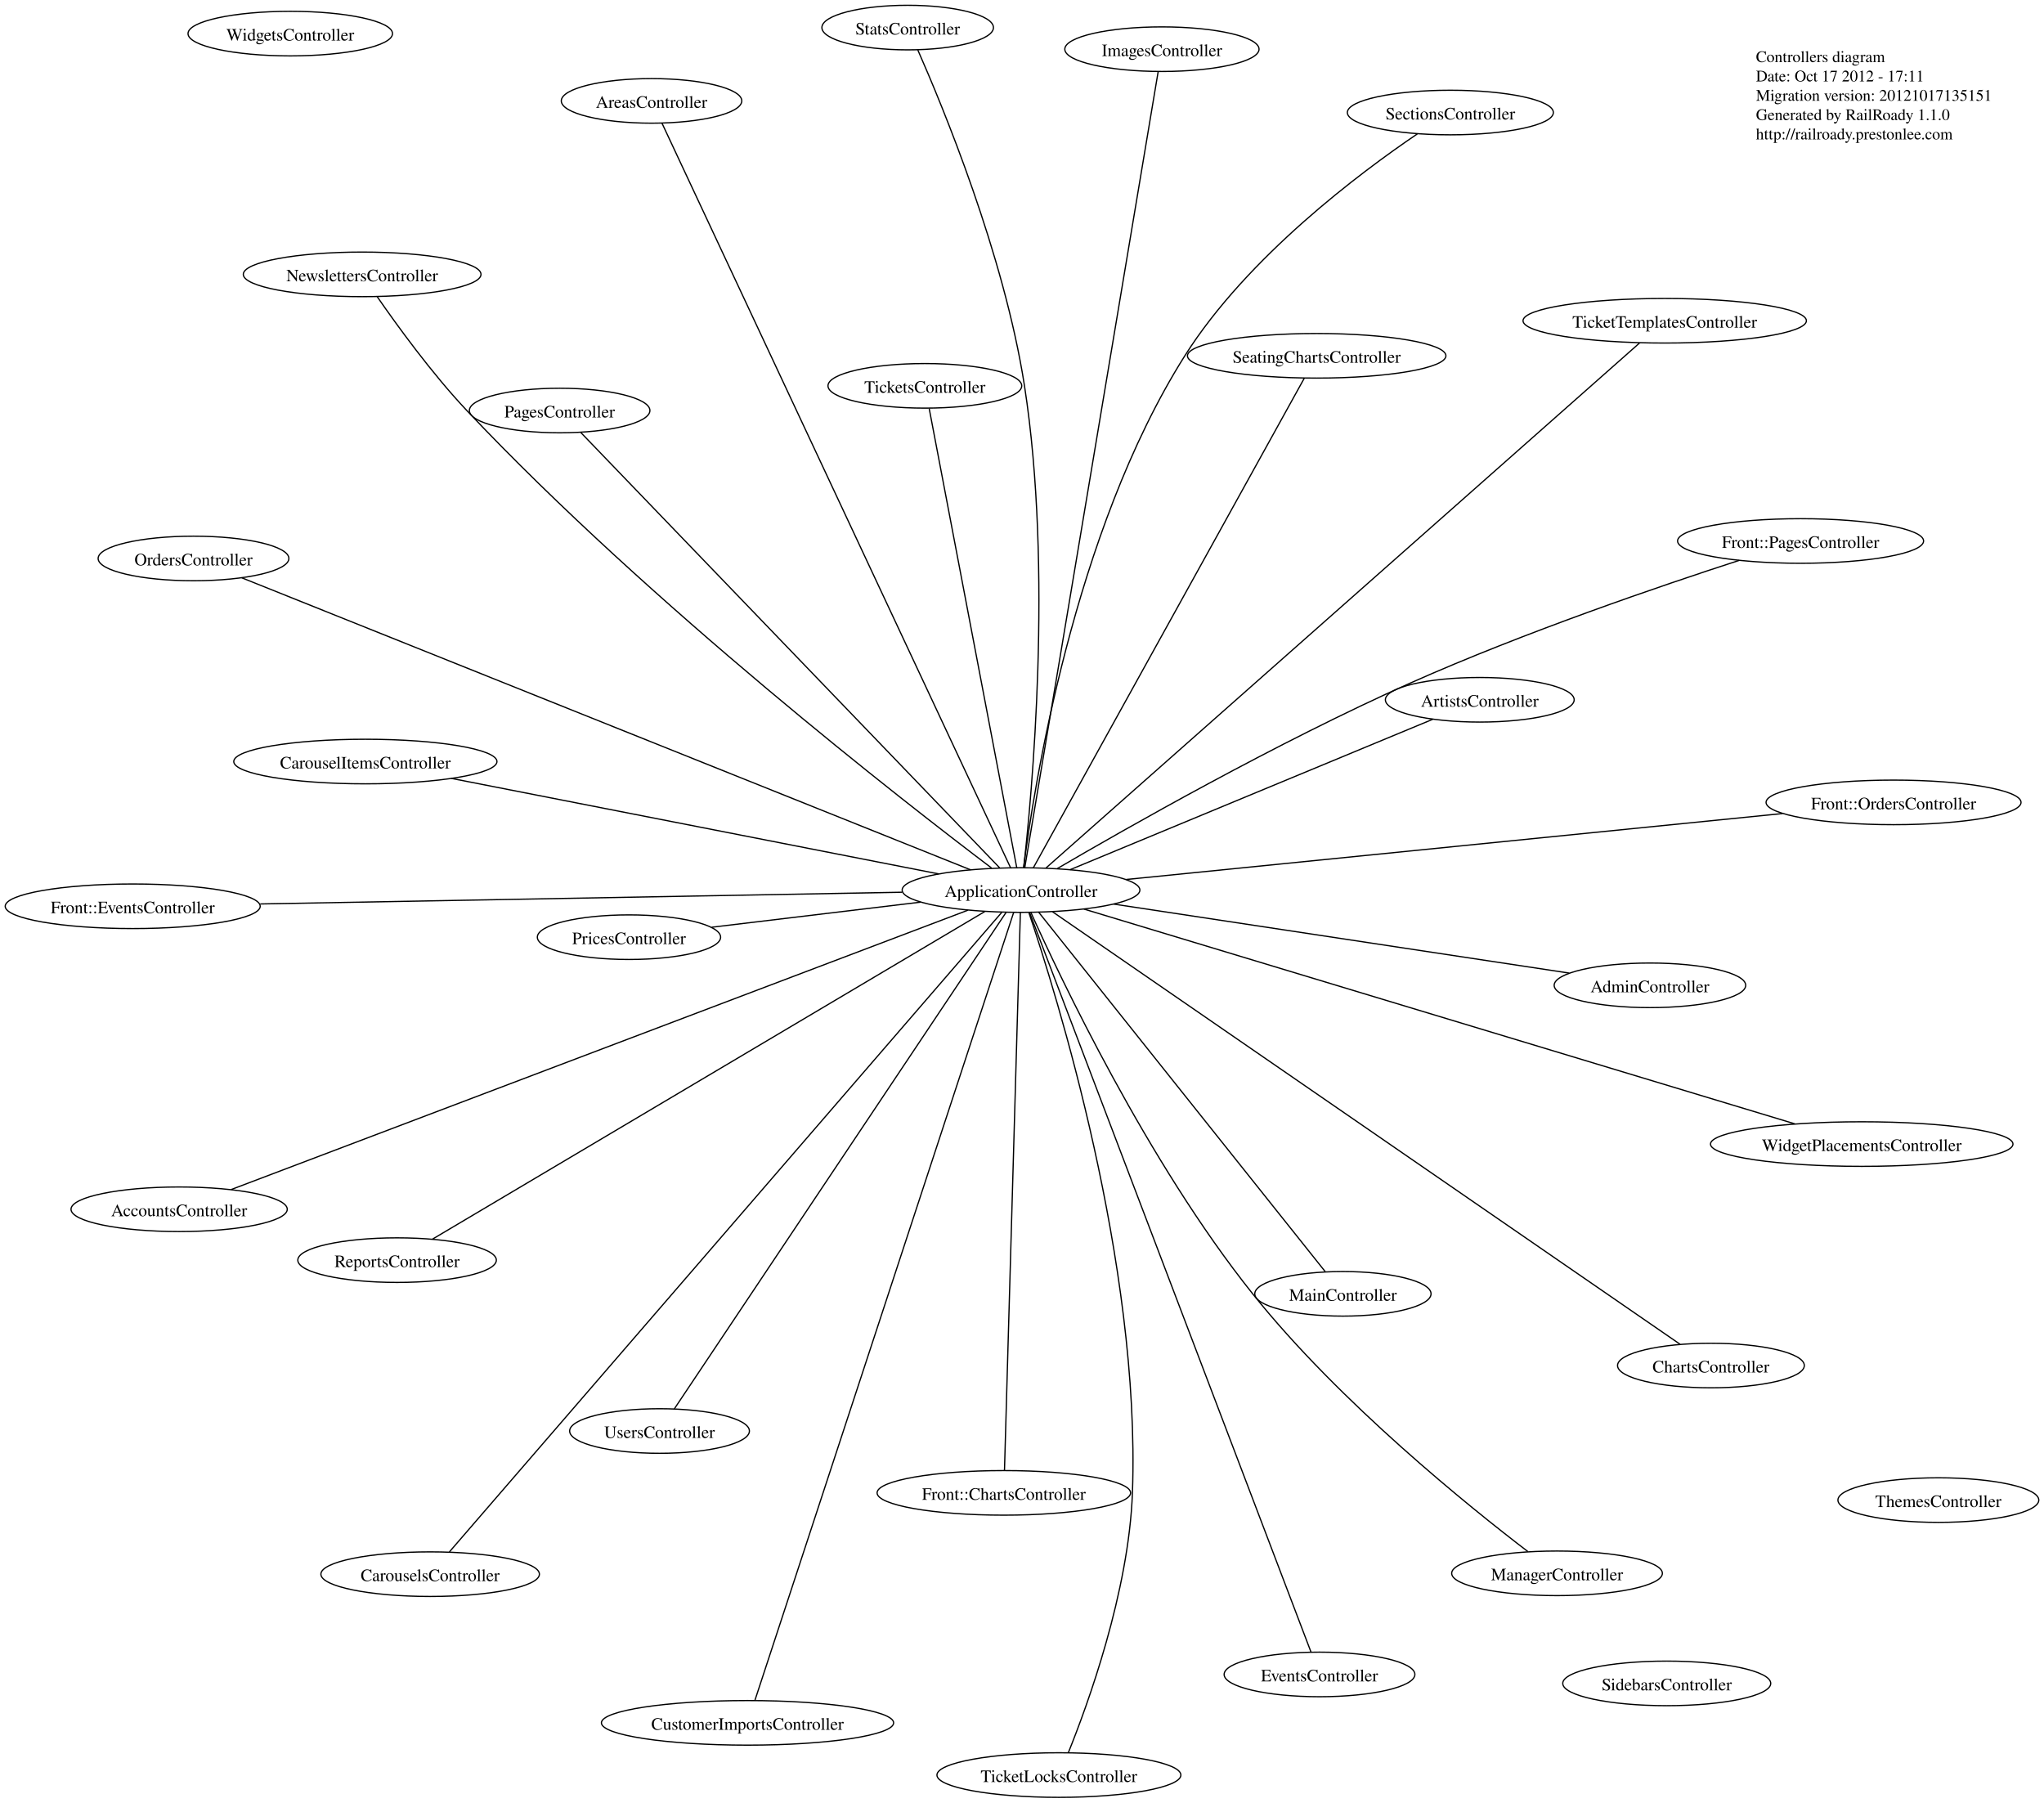
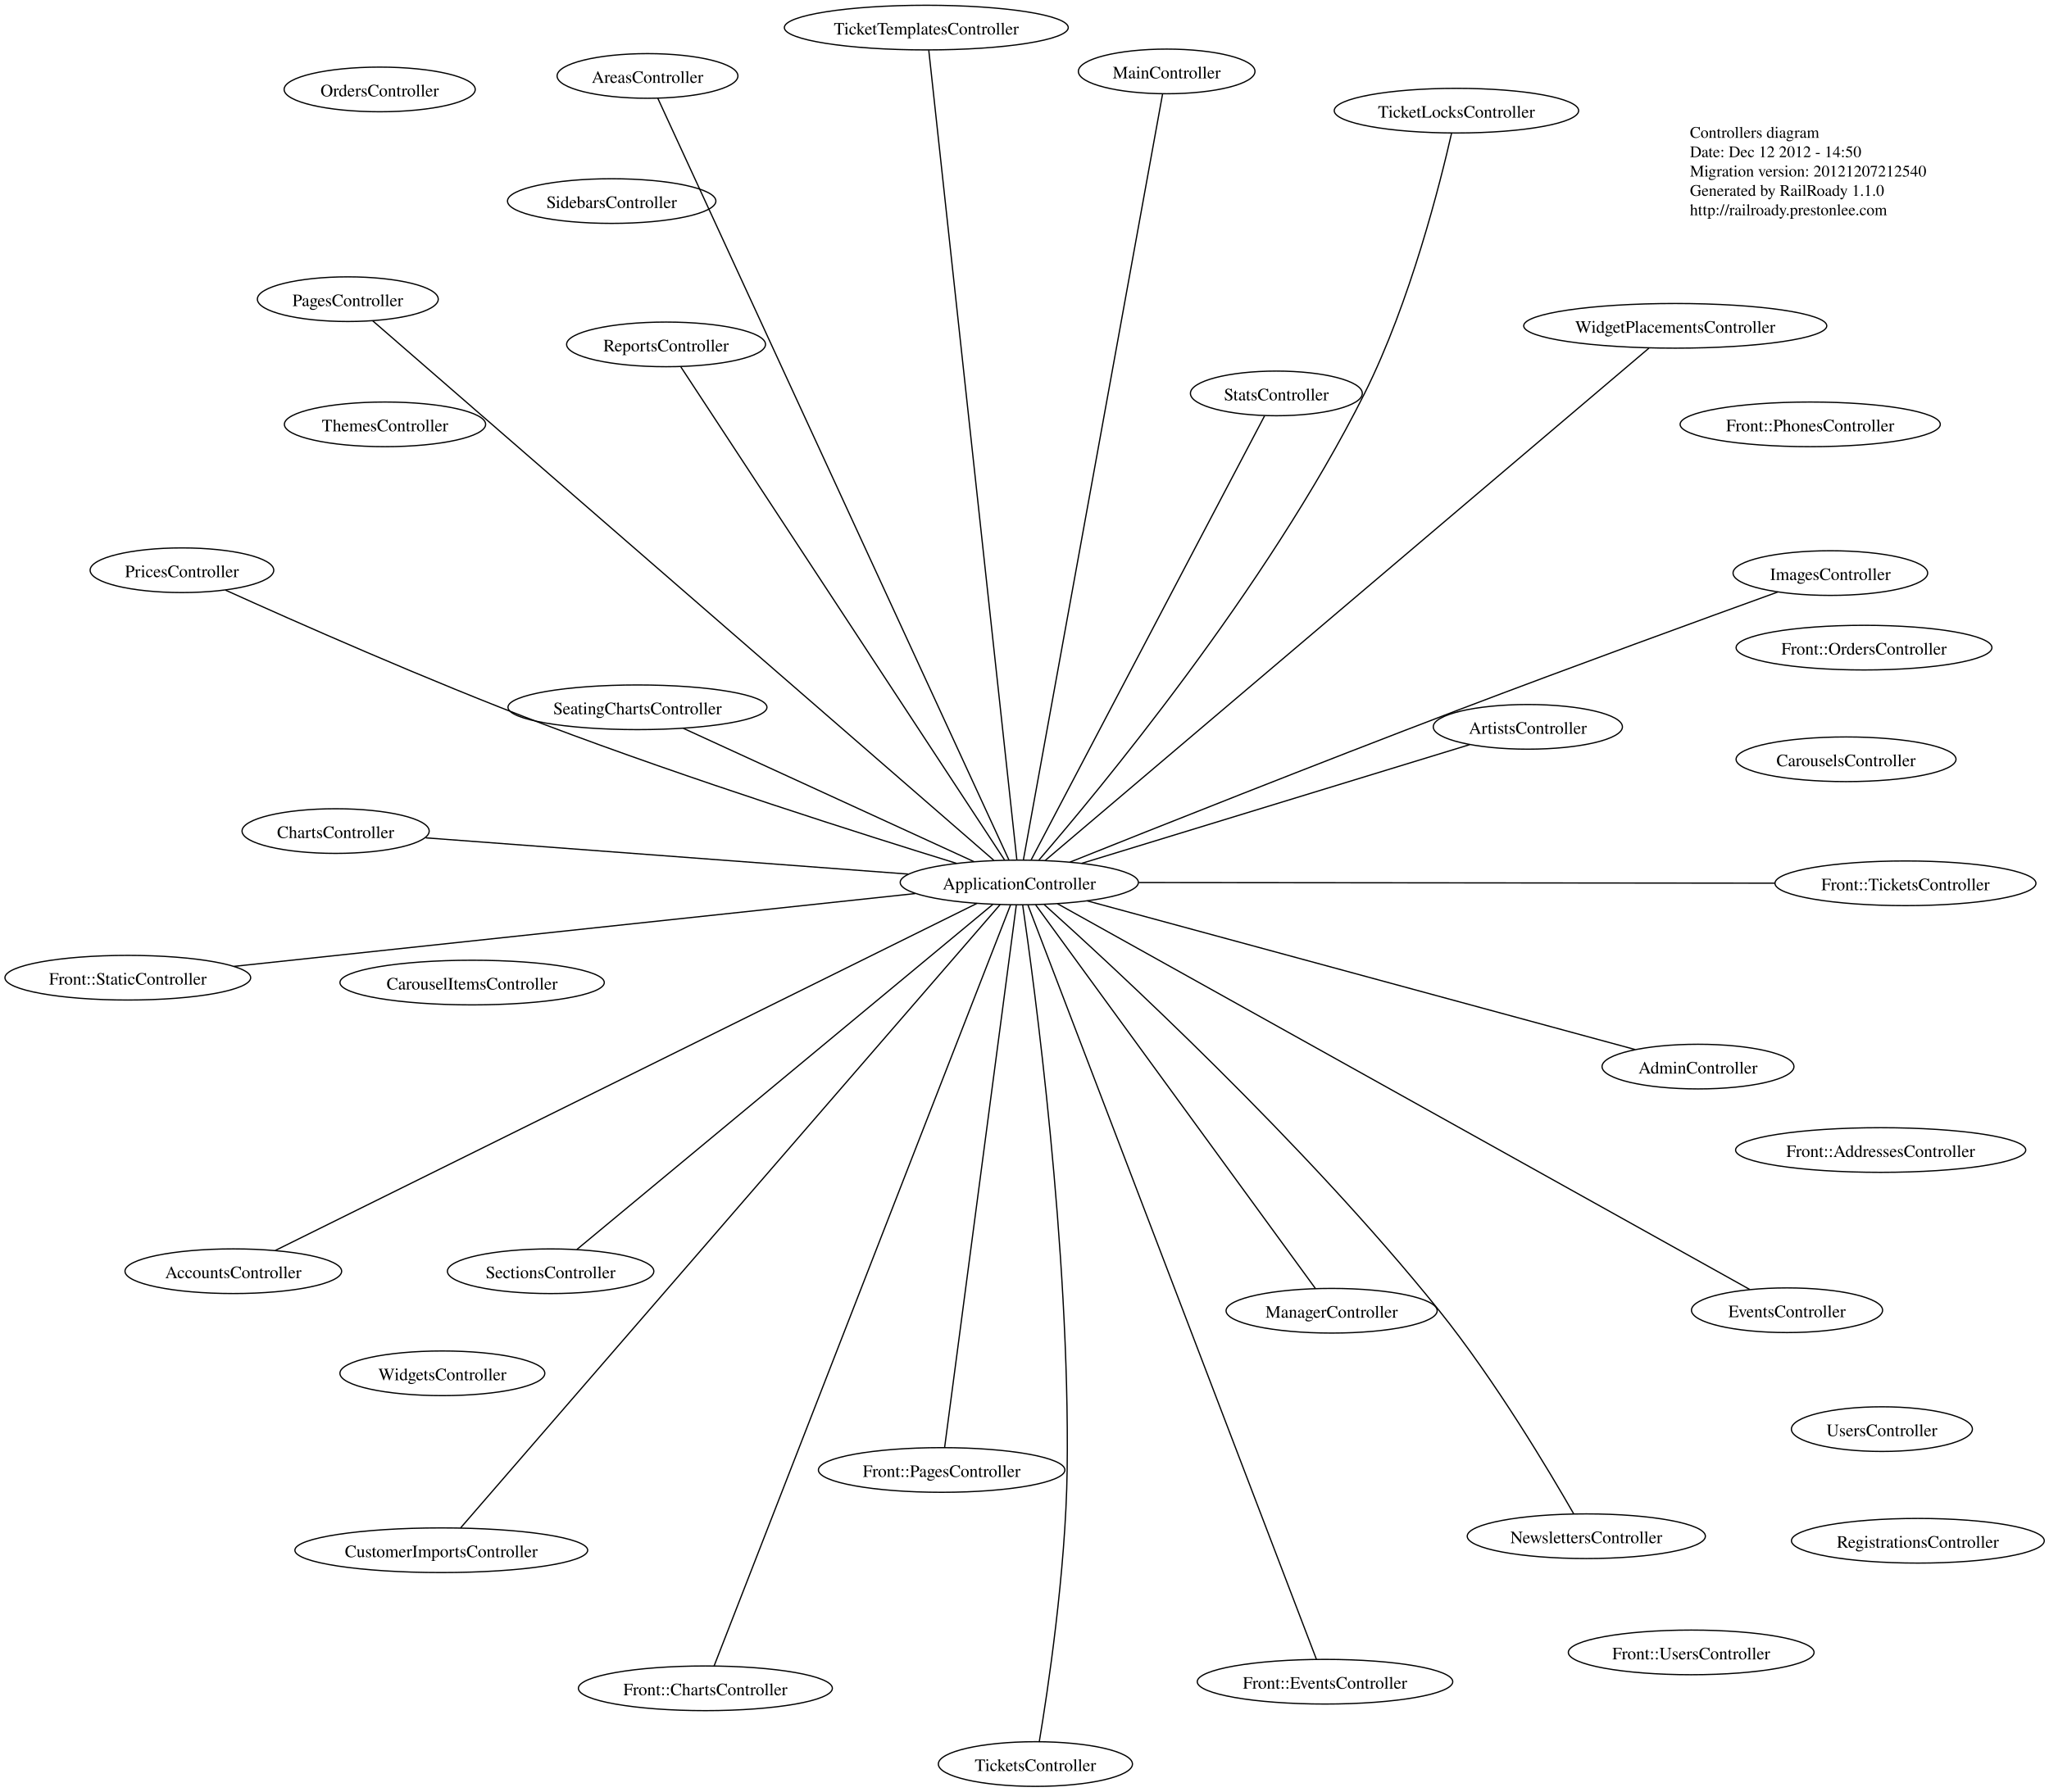
- <svg xmlns="http://www.w3.org/2000/svg" width="1650pt" height="1455pt" viewBox="0.00 0.00 1650.45 1454.87">
-   <g id="graph1" class="graph" transform="scale(1 1) rotate(0) translate(4 1450.87)">
-     <polygon fill="white" stroke="white" points="-4,5 -4,-1450.87 1647.45,-1450.87 1647.45,5 -4,5" />
+ <svg xmlns="http://www.w3.org/2000/svg" width="1651pt" height="1444pt" viewBox="0.00 0.00 1651.38 1443.85">
+   <g id="graph1" class="graph" transform="scale(1 1) rotate(0) translate(4 1439.85)">
+     <polygon fill="white" stroke="white" points="-4,5 -4,-1439.85 1648.38,-1439.85 1648.38,5 -4,5" />
    <g id="node1" class="node">
-       <text text-anchor="start" x="1413.85" y="-1401" font-family="Times,serif" font-size="13.00">Controllers diagram</text>
-       <text text-anchor="start" x="1413.85" y="-1385.4" font-family="Times,serif" font-size="13.00">Date: Oct 17 2012 - 17:11</text>
-       <text text-anchor="start" x="1413.85" y="-1369.8" font-family="Times,serif" font-size="13.00">Migration version: 20121017135151</text>
-       <text text-anchor="start" x="1413.85" y="-1354.2" font-family="Times,serif" font-size="13.00">Generated by RailRoady 1.1.0</text>
-       <text text-anchor="start" x="1413.85" y="-1338.6" font-family="Times,serif" font-size="13.00">http://railroady.prestonlee.com</text>
+       <text text-anchor="start" x="1357.99" y="-1329" font-family="Times,serif" font-size="13.00">Controllers diagram</text>
+       <text text-anchor="start" x="1357.99" y="-1313.4" font-family="Times,serif" font-size="13.00">Date: Dec 12 2012 - 14:50</text>
+       <text text-anchor="start" x="1357.99" y="-1297.8" font-family="Times,serif" font-size="13.00">Migration version: 20121207212540</text>
+       <text text-anchor="start" x="1357.99" y="-1282.2" font-family="Times,serif" font-size="13.00">Generated by RailRoady 1.1.0</text>
+       <text text-anchor="start" x="1357.99" y="-1266.6" font-family="Times,serif" font-size="13.00">http://railroady.prestonlee.com</text>
    </g>
    <g id="node2" class="node">
-       <ellipse fill="none" stroke="black" cx="140.649" cy="-474.8" rx="87.305" ry="18" />
-       <text text-anchor="middle" x="140.649" y="-469.2" font-family="Times,serif" font-size="14.00">AccountsController</text>
+       <ellipse fill="none" stroke="black" cx="184.041" cy="-415.294" rx="87.305" ry="18" />
+       <text text-anchor="middle" x="184.041" y="-409.694" font-family="Times,serif" font-size="14.00">AccountsController</text>
    </g>
    <g id="node3" class="node">
-       <ellipse fill="none" stroke="black" cx="1328.26" cy="-655.612" rx="77.333" ry="18" />
-       <text text-anchor="middle" x="1328.26" y="-650.012" font-family="Times,serif" font-size="14.00">AdminController</text>
+       <ellipse fill="none" stroke="black" cx="1364.49" cy="-580.252" rx="77.333" ry="18" />
+       <text text-anchor="middle" x="1364.49" y="-574.652" font-family="Times,serif" font-size="14.00">AdminController</text>
    </g>
    <g id="node4" class="node">
-       <ellipse fill="none" stroke="black" cx="820.431" cy="-732.523" rx="95.984" ry="18" />
-       <text text-anchor="middle" x="820.431" y="-726.923" font-family="Times,serif" font-size="14.00">ApplicationController</text>
+       <ellipse fill="none" stroke="black" cx="817.496" cy="-728.707" rx="95.984" ry="18" />
+       <text text-anchor="middle" x="817.496" y="-723.107" font-family="Times,serif" font-size="14.00">ApplicationController</text>
    </g>
    <g id="edge2" class="edge">
-       <path fill="none" stroke="black" d="M777.65,-716.304C655.175,-669.87 304.208,-536.809 182.676,-490.734" />
+       <path fill="none" stroke="black" d="M783.439,-711.856C673.322,-657.374 327.689,-486.366 217.881,-432.038" />
    </g>
    <g id="edge4" class="edge">
-       <path fill="none" stroke="black" d="M895.362,-721.175C994.824,-706.111 1168.83,-679.757 1263.11,-665.479" />
+       <path fill="none" stroke="black" d="M872.196,-713.861C978.397,-685.039 1211.08,-621.888 1313.91,-593.98" />
    </g>
    <g id="node5" class="node">
-       <ellipse fill="none" stroke="black" cx="522.098" cy="-1369.68" rx="72.877" ry="18" />
-       <text text-anchor="middle" x="522.098" y="-1364.08" font-family="Times,serif" font-size="14.00">AreasController</text>
+       <ellipse fill="none" stroke="black" cx="517.851" cy="-1378.87" rx="72.877" ry="18" />
+       <text text-anchor="middle" x="517.851" y="-1373.27" font-family="Times,serif" font-size="14.00">AreasController</text>
    </g>
    <g id="edge6" class="edge">
-       <path fill="none" stroke="black" d="M811.983,-750.566C768.838,-842.712 573.443,-1260.02 530.472,-1351.8" />
+       <path fill="none" stroke="black" d="M809.169,-746.775C766.115,-840.193 569.096,-1267.68 526.138,-1360.89" />
    </g>
    <g id="node6" class="node">
-       <ellipse fill="none" stroke="black" cx="1190.86" cy="-886.15" rx="76.228" ry="18" />
-       <text text-anchor="middle" x="1190.86" y="-880.55" font-family="Times,serif" font-size="14.00">ArtistsController</text>
+       <ellipse fill="none" stroke="black" cx="1227.36" cy="-854.143" rx="76.228" ry="18" />
+       <text text-anchor="middle" x="1227.36" y="-848.543" font-family="Times,serif" font-size="14.00">ArtistsController</text>
    </g>
    <g id="edge8" class="edge">
-       <path fill="none" stroke="black" d="M860.073,-748.964C931.836,-778.726 1082.36,-841.155 1152.89,-870.402" />
+       <path fill="none" stroke="black" d="M867.753,-744.088C947.699,-768.555 1102.73,-816.001 1180.49,-839.8" />
+     </g>
+     <g id="node9" class="node">
+       <ellipse fill="none" stroke="black" cx="266.491" cy="-770.119" rx="75.414" ry="18" />
+       <text text-anchor="middle" x="266.491" y="-764.519" font-family="Times,serif" font-size="14.00">ChartsController</text>
+     </g>
+     <g id="edge10" class="edge">
+       <path fill="none" stroke="black" d="M728.049,-735.429C619.704,-743.572 439.297,-757.131 339.131,-764.659" />
+     </g>
+     <g id="node10" class="node">
+       <ellipse fill="none" stroke="black" cx="351.65" cy="-190.366" rx="117.986" ry="18" />
+       <text text-anchor="middle" x="351.65" y="-184.766" font-family="Times,serif" font-size="14.00">CustomerImportsController</text>
+     </g>
+     <g id="edge12" class="edge">
+       <path fill="none" stroke="black" d="M801.997,-710.795C731.111,-628.879 438.214,-290.401 367.207,-208.345" />
+     </g>
+     <g id="node11" class="node">
+       <ellipse fill="none" stroke="black" cx="1436.25" cy="-383.843" rx="77.02" ry="18" />
+       <text text-anchor="middle" x="1436.25" y="-378.243" font-family="Times,serif" font-size="14.00">EventsController</text>
+     </g>
+     <g id="edge14" class="edge">
+       <path fill="none" stroke="black" d="M848.181,-711.605C953.769,-652.756 1301.36,-459.024 1406.11,-400.641" />
+     </g>
+     <g id="node13" class="node">
+       <ellipse fill="none" stroke="black" cx="564.498" cy="-79.055" rx="102.353" ry="18" />
+       <text text-anchor="middle" x="564.498" y="-73.455" font-family="Times,serif" font-size="14.00">Front::ChartsController</text>
+     </g>
+     <g id="edge16" class="edge">
+       <path fill="none" stroke="black" d="M810.466,-710.653C774.114,-617.308 607.766,-190.158 571.495,-97.021" />
+     </g>
+     <g id="node14" class="node">
+       <ellipse fill="none" stroke="black" cx="1063.88" cy="-84.374" rx="102.959" ry="18" />
+       <text text-anchor="middle" x="1063.88" y="-78.774" font-family="Times,serif" font-size="14.00">Front::EventsController</text>
+     </g>
+     <g id="edge18" class="edge">
+       <path fill="none" stroke="black" d="M824.473,-710.461C860.104,-617.278 1021.47,-195.269 1056.96,-102.461" />
+     </g>
+     <g id="node16" class="node">
+       <ellipse fill="none" stroke="black" cx="754.914" cy="-255.067" rx="99.328" ry="18" />
+       <text text-anchor="middle" x="754.914" y="-249.467" font-family="Times,serif" font-size="14.00">Front::PagesController</text>
+     </g>
+     <g id="edge20" class="edge">
+       <path fill="none" stroke="black" d="M815.081,-710.43C805.119,-635.031 767.27,-348.587 757.321,-273.29" />
+     </g>
+     <g id="node18" class="node">
+       <ellipse fill="none" stroke="black" cx="99.007" cy="-651.912" rx="99.022" ry="18" />
+       <text text-anchor="middle" x="99.007" y="-646.312" font-family="Times,serif" font-size="14.00">Front::StaticController</text>
+     </g>
+     <g id="edge22" class="edge">
+       <path fill="none" stroke="black" d="M733.67,-719.747C595.965,-705.029 323.329,-675.888 184.526,-661.052" />
+     </g>
+     <g id="node19" class="node">
+       <ellipse fill="none" stroke="black" cx="1531.7" cy="-728.022" rx="105.167" ry="18" />
+       <text text-anchor="middle" x="1531.7" y="-722.422" font-family="Times,serif" font-size="14.00">Front::TicketsController</text>
+     </g>
+     <g id="edge24" class="edge">
+       <path fill="none" stroke="black" d="M913.817,-728.615C1047.46,-728.486 1288.26,-728.255 1426.48,-728.123" />
+     </g>
+     <g id="node21" class="node">
+       <ellipse fill="none" stroke="black" cx="1471.16" cy="-978.104" rx="78.424" ry="18" />
+       <text text-anchor="middle" x="1471.16" y="-972.504" font-family="Times,serif" font-size="14.00">ImagesController</text>
+     </g>
+     <g id="edge26" class="edge">
+       <path fill="none" stroke="black" d="M858.281,-745.069C924.056,-771.38 1057.71,-824.535 1171.62,-867.872 1263.04,-902.649 1370.78,-941.87 1428.89,-962.876" />
+     </g>
+     <g id="node22" class="node">
+       <ellipse fill="none" stroke="black" cx="936.275" cy="-1382.52" rx="71.171" ry="18" />
+       <text text-anchor="middle" x="936.275" y="-1376.92" font-family="Times,serif" font-size="14.00">MainController</text>
+     </g>
+     <g id="edge28" class="edge">
+       <path fill="none" stroke="black" d="M820.797,-746.876C837.864,-840.82 915.962,-1270.71 932.99,-1364.44" />
+     </g>
+     <g id="node23" class="node">
+       <ellipse fill="none" stroke="black" cx="1069.22" cy="-383.43" rx="85.072" ry="18" />
+       <text text-anchor="middle" x="1069.22" y="-377.83" font-family="Times,serif" font-size="14.00">ManagerController</text>
+     </g>
+     <g id="edge30" class="edge">
+       <path fill="none" stroke="black" d="M830.676,-710.629C874.175,-650.964 1012.86,-460.732 1056.17,-401.329" />
+     </g>
+     <g id="node24" class="node">
+       <ellipse fill="none" stroke="black" cx="1274.48" cy="-201.668" rx="95.977" ry="18" />
+       <text text-anchor="middle" x="1274.48" y="-196.068" font-family="Times,serif" font-size="14.00">NewslettersController</text>
+     </g>
+     <g id="edge32" class="edge">
+       <path fill="none" stroke="black" d="M837.589,-710.854C892.249,-661.756 1046.83,-519.318 1155.87,-383.562 1201.07,-327.274 1245.02,-253.415 1264.29,-219.77" />
+     </g>
+     <g id="node26" class="node">
+       <ellipse fill="none" stroke="black" cx="276.32" cy="-1198.91" rx="72.891" ry="18" />
+       <text text-anchor="middle" x="276.32" y="-1193.31" font-family="Times,serif" font-size="14.00">PagesController</text>
+     </g>
+     <g id="edge34" class="edge">
+       <path fill="none" stroke="black" d="M796.942,-746.565C711.026,-821.213 381.175,-1107.8 296.318,-1181.53" />
+     </g>
+     <g id="node27" class="node">
+       <ellipse fill="none" stroke="black" cx="142.636" cy="-980.394" rx="73.996" ry="18" />
+       <text text-anchor="middle" x="142.636" y="-974.794" font-family="Times,serif" font-size="14.00">PricesController</text>
+     </g>
+     <g id="edge36" class="edge">
+       <path fill="none" stroke="black" d="M766.908,-744.092C693.25,-766.819 552.449,-811.489 434.944,-855.959 340.803,-891.587 232.332,-939.657 177.806,-964.323" />
+     </g>
+     <g id="node29" class="node">
+       <ellipse fill="none" stroke="black" cx="532.81" cy="-1162.46" rx="80.159" ry="18" />
+       <text text-anchor="middle" x="532.81" y="-1156.86" font-family="Times,serif" font-size="14.00">ReportsController</text>
+     </g>
+     <g id="edge38" class="edge">
+       <path fill="none" stroke="black" d="M805.626,-746.793C759.324,-817.34 591.122,-1073.61 544.731,-1144.3" />
+     </g>
+     <g id="node30" class="node">
+       <ellipse fill="none" stroke="black" cx="509.76" cy="-869.909" rx="104.364" ry="18" />
+       <text text-anchor="middle" x="509.76" y="-864.309" font-family="Times,serif" font-size="14.00">SeatingChartsController</text>
+     </g>
+     <g id="edge40" class="edge">
+       <path fill="none" stroke="black" d="M780.986,-745.459C721.919,-772.562 606.043,-825.73 546.701,-852.959" />
+     </g>
+     <g id="node31" class="node">
+       <ellipse fill="none" stroke="black" cx="439.768" cy="-415.273" rx="83.181" ry="18" />
+       <text text-anchor="middle" x="439.768" y="-409.673" font-family="Times,serif" font-size="14.00">SectionsController</text>
+     </g>
+     <g id="edge42" class="edge">
+       <path fill="none" stroke="black" d="M796.106,-710.957C729.621,-655.79 527.087,-487.729 460.924,-432.828" />
+     </g>
+     <g id="node33" class="node">
+       <ellipse fill="none" stroke="black" cx="1024.68" cy="-1122.95" rx="69.266" ry="18" />
+       <text text-anchor="middle" x="1024.68" y="-1117.35" font-family="Times,serif" font-size="14.00">StatsController</text>
+     </g>
+     <g id="edge44" class="edge">
+       <path fill="none" stroke="black" d="M826.937,-746.671C861.452,-812.347 980.581,-1039.03 1015.19,-1104.88" />
+     </g>
+     <g id="node35" class="node">
+       <ellipse fill="none" stroke="black" cx="1169.81" cy="-1350.88" rx="98.491" ry="18" />
+       <text text-anchor="middle" x="1169.81" y="-1345.28" font-family="Times,serif" font-size="14.00">TicketLocksController</text>
+     </g>
+     <g id="edge46" class="edge">
+       <path fill="none" stroke="black" d="M833.26,-746.7C879.555,-800.35 1016.81,-965.291 1095.79,-1122.98 1132.77,-1196.82 1156.91,-1293.17 1165.89,-1332.73" />
+     </g>
+     <g id="node36" class="node">
+       <ellipse fill="none" stroke="black" cx="742.553" cy="-1417.85" rx="114.412" ry="18" />
+       <text text-anchor="middle" x="742.553" y="-1412.25" font-family="Times,serif" font-size="14.00">TicketTemplatesController</text>
+     </g>
+     <g id="edge48" class="edge">
+       <path fill="none" stroke="black" d="M815.53,-746.786C804.976,-843.838 755.122,-1302.27 744.533,-1399.64" />
+     </g>
+     <g id="node37" class="node">
+       <ellipse fill="none" stroke="black" cx="830.479" cy="-18" rx="78.23" ry="18" />
+       <text text-anchor="middle" x="830.479" y="-12.4" font-family="Times,serif" font-size="14.00">TicketsController</text>
+     </g>
+     <g id="edge50" class="edge">
+       <path fill="none" stroke="black" d="M820.198,-710.682C829.338,-647.948 858.403,-433.28 856.066,-255.107 854.988,-172.928 840.198,-75.635 833.608,-36.075" />
+     </g>
+     <g id="node39" class="node">
+       <ellipse fill="none" stroke="black" cx="1346.15" cy="-1177.43" rx="122.129" ry="18" />
+       <text text-anchor="middle" x="1346.15" y="-1171.83" font-family="Times,serif" font-size="14.00">WidgetPlacementsController</text>
+     </g>
+     <g id="edge52" class="edge">
+       <path fill="none" stroke="black" d="M838.22,-746.297C922.597,-817.918 1239.83,-1087.19 1324.99,-1159.47" />
    </g>
    <g id="node7" class="node">
-       <ellipse fill="none" stroke="black" cx="291.016" cy="-836.287" rx="106.268" ry="18" />
-       <text text-anchor="middle" x="291.016" y="-830.687" font-family="Times,serif" font-size="14.00">CarouselItemsController</text>
-     </g>
-     <g id="edge10" class="edge">
-       <path fill="none" stroke="black" d="M753.916,-745.56C653.245,-765.291 463.085,-802.562 360.619,-822.646" />
+       <ellipse fill="none" stroke="black" cx="376.505" cy="-648" rx="106.524" ry="18" />
+       <text text-anchor="middle" x="376.505" y="-642.4" font-family="Times,serif" font-size="14.00">CarouselItemsController</text>
    </g>
    <g id="node8" class="node">
-       <ellipse fill="none" stroke="black" cx="343.333" cy="-180.188" rx="88.224" ry="18" />
-       <text text-anchor="middle" x="343.333" y="-174.588" font-family="Times,serif" font-size="14.00">CarouselsController</text>
-     </g>
-     <g id="edge12" class="edge">
-       <path fill="none" stroke="black" d="M804.828,-714.46C732.561,-630.796 430.832,-281.485 358.817,-198.113" />
-     </g>
-     <g id="node9" class="node">
-       <ellipse fill="none" stroke="black" cx="1377.51" cy="-348.637" rx="75.414" ry="18" />
-       <text text-anchor="middle" x="1377.51" y="-343.037" font-family="Times,serif" font-size="14.00">ChartsController</text>
-     </g>
-     <g id="edge14" class="edge">
-       <path fill="none" stroke="black" d="M845.815,-715.031C938.832,-650.932 1260.4,-429.338 1352.61,-365.793" />
-     </g>
-     <g id="node10" class="node">
-       <ellipse fill="none" stroke="black" cx="599.595" cy="-60.148" rx="117.986" ry="18" />
-       <text text-anchor="middle" x="599.595" y="-54.548" font-family="Times,serif" font-size="14.00">CustomerImportsController</text>
-     </g>
-     <g id="edge16" class="edge">
-       <path fill="none" stroke="black" d="M814.524,-714.539C783.212,-619.203 636.877,-173.66 605.52,-78.189" />
-     </g>
-     <g id="node11" class="node">
-       <ellipse fill="none" stroke="black" cx="1061.45" cy="-99.232" rx="77.02" ry="18" />
-       <text text-anchor="middle" x="1061.45" y="-93.632" font-family="Times,serif" font-size="14.00">EventsController</text>
-     </g>
-     <g id="edge18" class="edge">
-       <path fill="none" stroke="black" d="M827.384,-714.253C862.464,-622.079 1019.71,-208.911 1054.59,-117.272" />
+       <ellipse fill="none" stroke="black" cx="1483.81" cy="-828" rx="88.631" ry="18" />
+       <text text-anchor="middle" x="1483.81" y="-822.4" font-family="Times,serif" font-size="14.00">CarouselsController</text>
    </g>
    <g id="node12" class="node">
-       <ellipse fill="none" stroke="black" cx="806.564" cy="-245.831" rx="102.353" ry="18" />
-       <text text-anchor="middle" x="806.564" y="-240.231" font-family="Times,serif" font-size="14.00">Front::ChartsController</text>
-     </g>
-     <g id="edge20" class="edge">
-       <path fill="none" stroke="black" d="M819.913,-714.333C817.725,-637.54 809.256,-340.326 807.077,-263.854" />
-     </g>
-     <g id="node13" class="node">
-       <ellipse fill="none" stroke="black" cx="103.153" cy="-719.427" rx="102.959" ry="18" />
-       <text text-anchor="middle" x="103.153" y="-713.827" font-family="Times,serif" font-size="14.00">Front::EventsController</text>
-     </g>
-     <g id="edge22" class="edge">
-       <path fill="none" stroke="black" d="M724.44,-730.771C589.494,-728.307 344.726,-723.837 206.113,-721.307" />
-     </g>
-     <g id="node14" class="node">
-       <ellipse fill="none" stroke="black" cx="1524.97" cy="-803.309" rx="102.952" ry="18" />
-       <text text-anchor="middle" x="1524.97" y="-797.709" font-family="Times,serif" font-size="14.00">Front::OrdersController</text>
-     </g>
-     <g id="edge24" class="edge">
-       <path fill="none" stroke="black" d="M905.415,-741.062C1039.37,-754.52 1298.4,-780.545 1435.24,-794.294" />
+       <ellipse fill="none" stroke="black" cx="1511.71" cy="-513" rx="116.932" ry="18" />
+       <text text-anchor="middle" x="1511.71" y="-507.4" font-family="Times,serif" font-size="14.00">Front::AddressesController</text>
    </g>
    <g id="node15" class="node">
-       <ellipse fill="none" stroke="black" cx="1449.9" cy="-1014.36" rx="99.328" ry="18" />
-       <text text-anchor="middle" x="1449.9" y="-1008.76" font-family="Times,serif" font-size="14.00">Front::PagesController</text>
-     </g>
-     <g id="edge26" class="edge">
-       <path fill="none" stroke="black" d="M849.718,-749.872C904.592,-781.97 1027.14,-851.746 1135.53,-899.981 1226.93,-940.656 1337.66,-978.376 1400.33,-998.703" />
-     </g>
-     <g id="node16" class="node">
-       <ellipse fill="none" stroke="black" cx="934.211" cy="-1411.43" rx="78.424" ry="18" />
-       <text text-anchor="middle" x="934.211" y="-1405.83" font-family="Times,serif" font-size="14.00">ImagesController</text>
-     </g>
-     <g id="edge28" class="edge">
-       <path fill="none" stroke="black" d="M823.474,-750.682C839.607,-846.944 915.002,-1296.81 931.158,-1393.21" />
+       <ellipse fill="none" stroke="black" cx="1498.29" cy="-918" rx="103.102" ry="18" />
+       <text text-anchor="middle" x="1498.29" y="-912.4" font-family="Times,serif" font-size="14.00">Front::OrdersController</text>
    </g>
    <g id="node17" class="node">
-       <ellipse fill="none" stroke="black" cx="1080.35" cy="-406.534" rx="71.171" ry="18" />
-       <text text-anchor="middle" x="1080.35" y="-400.934" font-family="Times,serif" font-size="14.00">MainController</text>
-     </g>
-     <g id="edge30" class="edge">
-       <path fill="none" stroke="black" d="M834.776,-714.532C880.219,-657.538 1020.67,-481.386 1066.05,-424.47" />
-     </g>
-     <g id="node18" class="node">
-       <ellipse fill="none" stroke="black" cx="1253.24" cy="-180.872" rx="85.072" ry="18" />
-       <text text-anchor="middle" x="1253.24" y="-175.272" font-family="Times,serif" font-size="14.00">ManagerController</text>
-     </g>
-     <g id="edge32" class="edge">
-       <path fill="none" stroke="black" d="M828.427,-714.354C851.568,-662.883 922.414,-512.923 1007.64,-406.35 1077.95,-318.427 1183.19,-233.95 1229.7,-198.436" />
-     </g>
-     <g id="node19" class="node">
-       <ellipse fill="none" stroke="black" cx="288.424" cy="-1229.62" rx="95.977" ry="18" />
-       <text text-anchor="middle" x="288.424" y="-1224.02" font-family="Times,serif" font-size="14.00">NewslettersController</text>
-     </g>
-     <g id="edge34" class="edge">
-       <path fill="none" stroke="black" d="M796.626,-750.331C727.297,-802.757 521.08,-962.731 373.032,-1119.58 344.582,-1149.72 316.168,-1189.03 300.585,-1211.58" />
+       <ellipse fill="none" stroke="black" cx="1454.92" cy="-1098" rx="104.846" ry="18" />
+       <text text-anchor="middle" x="1454.92" y="-1092.4" font-family="Times,serif" font-size="14.00">Front::PhonesController</text>
    </g>
    <g id="node20" class="node">
-       <ellipse fill="none" stroke="black" cx="152.248" cy="-1000.24" rx="77.013" ry="18" />
-       <text text-anchor="middle" x="152.248" y="-994.644" font-family="Times,serif" font-size="14.00">OrdersController</text>
-     </g>
-     <g id="edge36" class="edge">
-       <path fill="none" stroke="black" d="M779.639,-748.867C659.643,-796.946 308.911,-937.474 191.247,-984.618" />
-     </g>
-     <g id="node21" class="node">
-       <ellipse fill="none" stroke="black" cx="447.89" cy="-1119.69" rx="72.891" ry="18" />
-       <text text-anchor="middle" x="447.89" y="-1114.09" font-family="Times,serif" font-size="14.00">PagesController</text>
-     </g>
-     <g id="edge38" class="edge">
-       <path fill="none" stroke="black" d="M803.21,-750.421C740.818,-815.262 527.024,-1037.45 464.929,-1101.98" />
-     </g>
-     <g id="node22" class="node">
-       <ellipse fill="none" stroke="black" cx="503.873" cy="-694.474" rx="73.996" ry="18" />
-       <text text-anchor="middle" x="503.873" y="-688.874" font-family="Times,serif" font-size="14.00">PricesController</text>
-     </g>
-     <g id="edge40" class="edge">
-       <path fill="none" stroke="black" d="M739.321,-722.774C687.021,-716.488 619.838,-708.413 570.632,-702.499" />
-     </g>
-     <g id="node23" class="node">
-       <ellipse fill="none" stroke="black" cx="316.623" cy="-433.731" rx="80.159" ry="18" />
-       <text text-anchor="middle" x="316.623" y="-428.131" font-family="Times,serif" font-size="14.00">ReportsController</text>
-     </g>
-     <g id="edge42" class="edge">
-       <path fill="none" stroke="black" d="M791.167,-715.167C701.913,-662.234 433.86,-503.26 345.341,-450.762" />
-     </g>
-     <g id="node24" class="node">
-       <ellipse fill="none" stroke="black" cx="1059.17" cy="-1163.87" rx="104.364" ry="18" />
-       <text text-anchor="middle" x="1059.17" y="-1158.27" font-family="Times,serif" font-size="14.00">SeatingChartsController</text>
-     </g>
-     <g id="edge44" class="edge">
-       <path fill="none" stroke="black" d="M830.386,-750.509C869.215,-820.664 1010.27,-1075.52 1049.18,-1145.81" />
+       <ellipse fill="none" stroke="black" cx="1359.01" cy="-108" rx="99.029" ry="18" />
+       <text text-anchor="middle" x="1359.01" y="-102.4" font-family="Times,serif" font-size="14.00">Front::UsersController</text>
    </g>
    <g id="node25" class="node">
-       <ellipse fill="none" stroke="black" cx="1167.11" cy="-1360.28" rx="83.181" ry="18" />
-       <text text-anchor="middle" x="1167.11" y="-1354.68" font-family="Times,serif" font-size="14.00">SectionsController</text>
-     </g>
-     <g id="edge46" class="edge">
-       <path fill="none" stroke="black" d="M822.545,-750.777C830.444,-813.045 862.537,-1021.13 952.665,-1163.83 1003.35,-1244.08 1095.24,-1312.41 1140.48,-1343.05" />
-     </g>
-     <g id="node27" class="node">
-       <ellipse fill="none" stroke="black" cx="728.91" cy="-1428.87" rx="69.266" ry="18" />
-       <text text-anchor="middle" x="728.91" y="-1423.27" font-family="Times,serif" font-size="14.00">StatsController</text>
-     </g>
-     <g id="edge48" class="edge">
-       <path fill="none" stroke="black" d="M822.598,-750.536C829.057,-807.847 846.34,-990.945 823.206,-1139.75 806.701,-1245.92 756.851,-1365.99 737.098,-1410.78" />
-     </g>
-     <g id="node29" class="node">
-       <ellipse fill="none" stroke="black" cx="851.026" cy="-18" rx="98.491" ry="18" />
-       <text text-anchor="middle" x="851.026" y="-12.4" font-family="Times,serif" font-size="14.00">TicketLocksController</text>
-     </g>
-     <g id="edge50" class="edge">
-       <path fill="none" stroke="black" d="M826.823,-714.18C848.435,-650.298 917.073,-431.387 910.397,-245.95 907.506,-165.643 874.073,-74.317 858.688,-36.203" />
-     </g>
-     <g id="node30" class="node">
-       <ellipse fill="none" stroke="black" cx="1340.19" cy="-1192.17" rx="114.412" ry="18" />
-       <text text-anchor="middle" x="1340.19" y="-1186.57" font-family="Times,serif" font-size="14.00">TicketTemplatesController</text>
-     </g>
-     <g id="edge52" class="edge">
-       <path fill="none" stroke="black" d="M840.488,-750.26C923.135,-823.35 1236.86,-1100.79 1319.91,-1174.24" />
-     </g>
-     <g id="node31" class="node">
-       <ellipse fill="none" stroke="black" cx="742.789" cy="-1139.62" rx="78.23" ry="18" />
-       <text text-anchor="middle" x="742.789" y="-1134.02" font-family="Times,serif" font-size="14.00">TicketsController</text>
-     </g>
-     <g id="edge54" class="edge">
-       <path fill="none" stroke="black" d="M816.995,-750.541C804.17,-817.786 759.179,-1053.68 746.274,-1121.35" />
+       <ellipse fill="none" stroke="black" cx="302.001" cy="-1368" rx="77.017" ry="18" />
+       <text text-anchor="middle" x="302.001" y="-1362.4" font-family="Times,serif" font-size="14.00">OrdersController</text>
+     </g>
+     <g id="node28" class="node">
+       <ellipse fill="none" stroke="black" cx="1541.69" cy="-198" rx="101.886" ry="18" />
+       <text text-anchor="middle" x="1541.69" y="-192.4" font-family="Times,serif" font-size="14.00">RegistrationsController</text>
    </g>
    <g id="node32" class="node">
-       <ellipse fill="none" stroke="black" cx="528.542" cy="-295.77" rx="72.583" ry="18" />
-       <text text-anchor="middle" x="528.542" y="-290.17" font-family="Times,serif" font-size="14.00">UsersController</text>
-     </g>
-     <g id="edge56" class="edge">
-       <path fill="none" stroke="black" d="M808.444,-714.588C761.135,-643.799 587.668,-384.24 540.467,-313.614" />
-     </g>
-     <g id="node33" class="node">
-       <ellipse fill="none" stroke="black" cx="1499.28" cy="-527.442" rx="122.129" ry="18" />
-       <text text-anchor="middle" x="1499.28" y="-521.842" font-family="Times,serif" font-size="14.00">WidgetPlacementsController</text>
-     </g>
-     <g id="edge58" class="edge">
-       <path fill="none" stroke="black" d="M871.177,-717.193C995.995,-679.485 1317.08,-582.484 1445.26,-543.762" />
-     </g>
-     <g id="node26" class="node">
-       <ellipse fill="none" stroke="black" cx="1341.83" cy="-92" rx="83.974" ry="18" />
-       <text text-anchor="middle" x="1341.83" y="-86.4" font-family="Times,serif" font-size="14.00">SidebarsController</text>
-     </g>
-     <g id="node28" class="node">
-       <ellipse fill="none" stroke="black" cx="1561.15" cy="-240" rx="81.099" ry="18" />
-       <text text-anchor="middle" x="1561.15" y="-234.4" font-family="Times,serif" font-size="14.00">ThemesController</text>
+       <ellipse fill="none" stroke="black" cx="488.98" cy="-1278" rx="83.974" ry="18" />
+       <text text-anchor="middle" x="488.98" y="-1272.4" font-family="Times,serif" font-size="14.00">SidebarsController</text>
    </g>
    <g id="node34" class="node">
-       <ellipse fill="none" stroke="black" cx="230.377" cy="-1424" rx="82.56" ry="18" />
-       <text text-anchor="middle" x="230.377" y="-1418.4" font-family="Times,serif" font-size="14.00">WidgetsController</text>
+       <ellipse fill="none" stroke="black" cx="306.292" cy="-1098" rx="81.099" ry="18" />
+       <text text-anchor="middle" x="306.292" y="-1092.4" font-family="Times,serif" font-size="14.00">ThemesController</text>
+     </g>
+     <g id="node38" class="node">
+       <ellipse fill="none" stroke="black" cx="1512.71" cy="-288" rx="72.945" ry="18" />
+       <text text-anchor="middle" x="1512.71" y="-282.4" font-family="Times,serif" font-size="14.00">UsersController</text>
+     </g>
+     <g id="node40" class="node">
+       <ellipse fill="none" stroke="black" cx="352.523" cy="-333" rx="82.56" ry="18" />
+       <text text-anchor="middle" x="352.523" y="-327.4" font-family="Times,serif" font-size="14.00">WidgetsController</text>
    </g>
  </g>
</svg>
